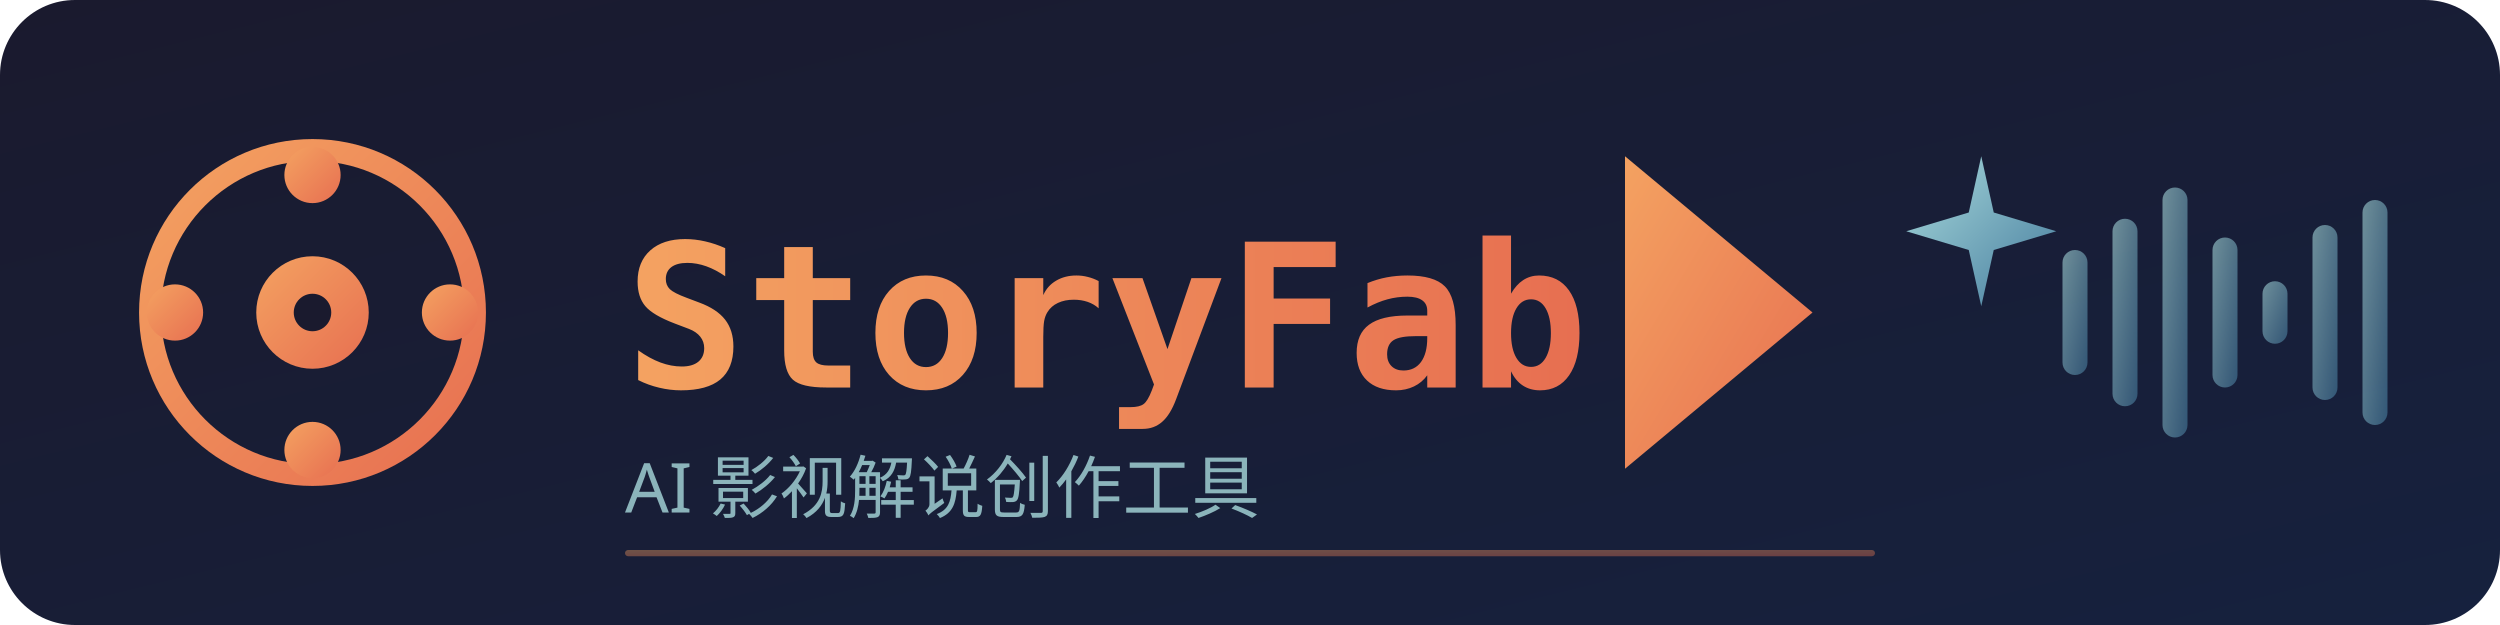
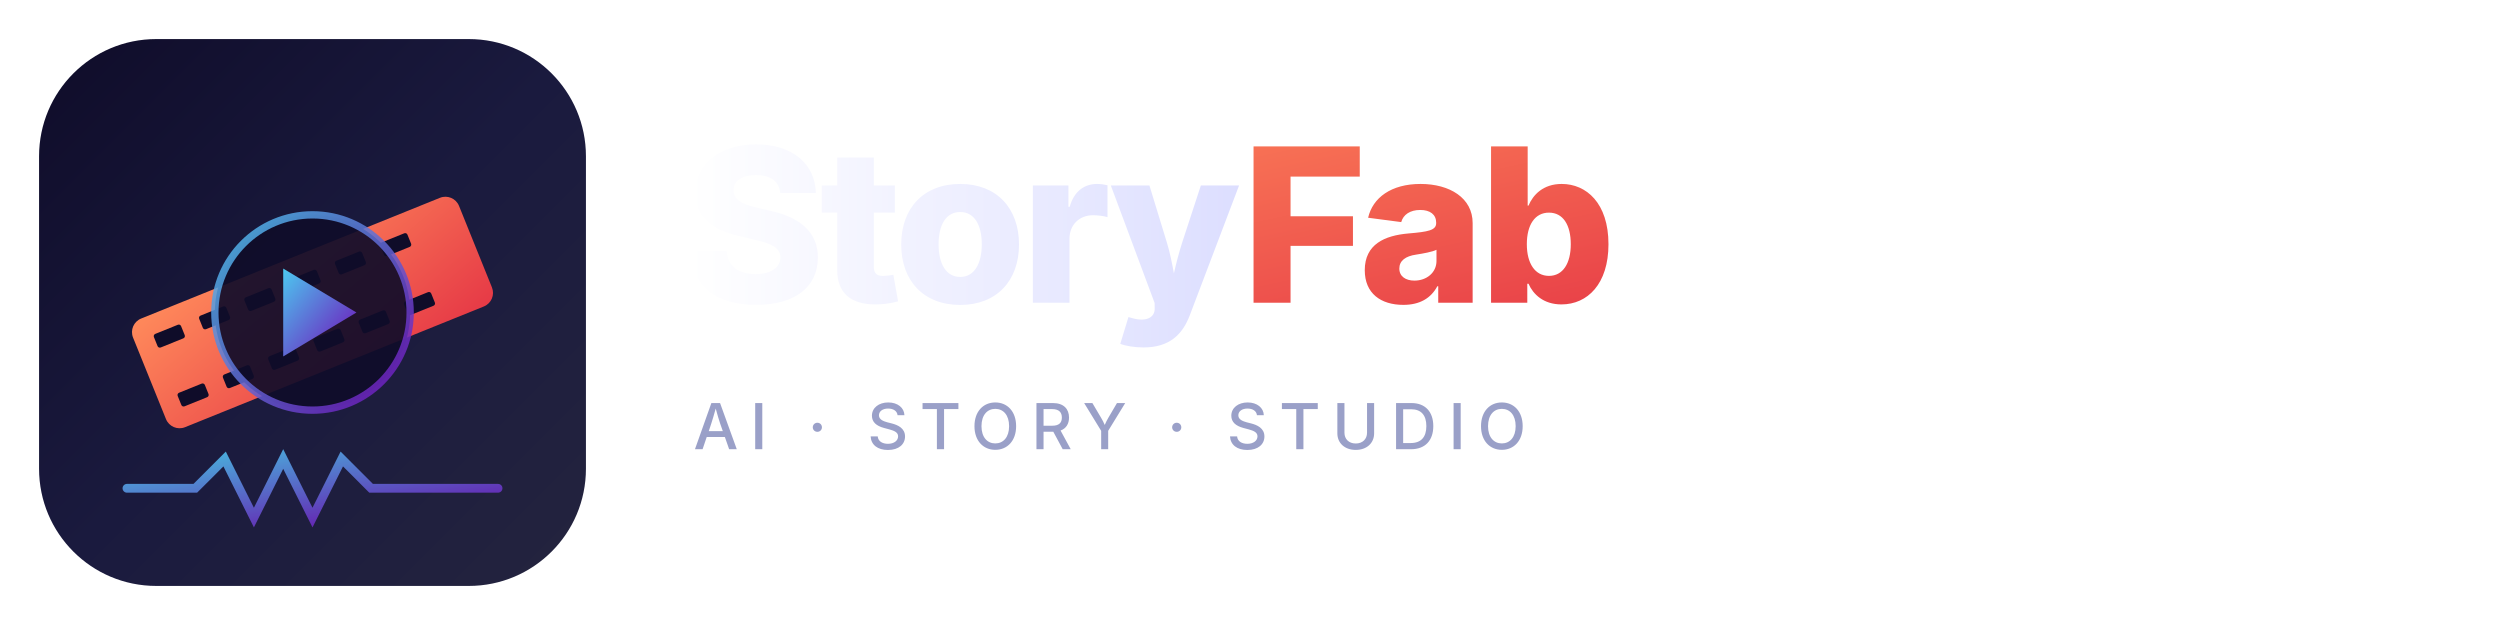
- <svg xmlns="http://www.w3.org/2000/svg" viewBox="0 0 400 100" width="400" height="100">
+ <svg xmlns="http://www.w3.org/2000/svg" viewBox="0 0 512 128" width="512" height="128" role="img" aria-label="StoryFab horizontal logo">
  <defs>
-     <linearGradient id="bg" x1="0%" y1="0%" x2="100%" y2="100%">
-       <stop offset="0%" stop-color="#1a1a2e" />
-       <stop offset="100%" stop-color="#16213e" />
+     <linearGradient id="bgGradH" x1="0%" y1="0%" x2="100%" y2="100%">
+       <stop offset="0%" stop-color="#0f0c29" />
+       <stop offset="50%" stop-color="#1a1a3e" />
+       <stop offset="100%" stop-color="#24243e" />
    </linearGradient>
-     <linearGradient id="film" x1="0%" y1="0%" x2="100%" y2="100%">
-       <stop offset="0%" stop-color="#f4a261" />
-       <stop offset="100%" stop-color="#e76f51" />
+     <linearGradient id="filmGradH" x1="0%" y1="0%" x2="100%" y2="100%">
+       <stop offset="0%" stop-color="#ff8a5b" />
+       <stop offset="100%" stop-color="#e63946" />
    </linearGradient>
-     <linearGradient id="ai" x1="0%" y1="0%" x2="100%" y2="100%">
-       <stop offset="0%" stop-color="#a8dadc" />
-       <stop offset="100%" stop-color="#457b9d" />
+     <linearGradient id="aiGradH" x1="0%" y1="0%" x2="100%" y2="100%">
+       <stop offset="0%" stop-color="#4cc9f0" />
+       <stop offset="100%" stop-color="#7209b7" />
    </linearGradient>
-     <linearGradient id="text" x1="0%" y1="0%" x2="100%" y2="0%">
-       <stop offset="0%" stop-color="#f4a261" />
-       <stop offset="100%" stop-color="#e76f51" />
+     <linearGradient id="textGradH" x1="0%" y1="0%" x2="100%" y2="0%">
+       <stop offset="0%" stop-color="#ffffff" />
+       <stop offset="100%" stop-color="#c5c8ff" />
    </linearGradient>
  </defs>
-   <rect width="400" height="100" rx="12" fill="url(#bg)" />
-   <g transform="translate(20, 20)">
-     <circle cx="30" cy="30" r="26" fill="none" stroke="url(#film)" stroke-width="3.5" />
-     <circle cx="30" cy="30" r="9" fill="url(#film)" />
-     <circle cx="30" cy="8" r="4.5" fill="url(#film)" />
-     <circle cx="30" cy="52" r="4.5" fill="url(#film)" />
-     <circle cx="8" cy="30" r="4.5" fill="url(#film)" />
-     <circle cx="52" cy="30" r="4.5" fill="url(#film)" />
-     <circle cx="30" cy="30" r="3" fill="#1a1a2e" />
+   <g transform="translate(8 8)">
+     <rect width="112" height="112" rx="24" ry="24" fill="url(#bgGradH)" />
+     <g transform="rotate(-22 56 56)">
+       <rect x="20" y="44" width="72" height="24" rx="3" fill="url(#filmGradH)" />
+       <g fill="#0f0c29">
+         <rect x="24" y="48" width="6" height="3" rx="0.5" />
+         <rect x="34" y="48" width="6" height="3" rx="0.5" />
+         <rect x="44" y="48" width="6" height="3" rx="0.5" />
+         <rect x="54" y="48" width="6" height="3" rx="0.5" />
+         <rect x="64" y="48" width="6" height="3" rx="0.5" />
+         <rect x="74" y="48" width="6" height="3" rx="0.5" />
+         <rect x="24" y="61" width="6" height="3" rx="0.5" />
+         <rect x="34" y="61" width="6" height="3" rx="0.5" />
+         <rect x="44" y="61" width="6" height="3" rx="0.5" />
+         <rect x="54" y="61" width="6" height="3" rx="0.5" />
+         <rect x="64" y="61" width="6" height="3" rx="0.5" />
+         <rect x="74" y="61" width="6" height="3" rx="0.5" />
+       </g>
+     </g>
+     <g transform="translate(56 56)">
+       <circle r="20" fill="#0f0c29" opacity="0.92" />
+       <circle r="20" fill="none" stroke="url(#aiGradH)" stroke-width="1.5" opacity="0.85" />
+       <path d="M -6 -9 L 9 0 L -6 9 Z" fill="url(#aiGradH)" />
+     </g>
+     <g stroke="url(#aiGradH)" stroke-width="1.8" stroke-linecap="round" fill="none" opacity="0.9">
+       <polyline points="18,92 32,92 38,86 44,98 50,86 56,98 62,86 68,92 94,92" />
+     </g>
  </g>
-   <path d="M260,25 L290,50 L260,75 Z" fill="url(#film)" />
-   <g transform="translate(305, 25)">
-     <path d="M12,0 L14,9 L24,12 L14,15 L12,24 L10,15 L0,12 L10,9 Z" fill="url(#ai)" />
+   <g transform="translate(140 0)">
+     <text x="0" y="62" font-family="Inter, 'Helvetica Neue', Helvetica, Arial, 'PingFang SC', 'Microsoft YaHei', sans-serif" font-size="44" font-weight="800" letter-spacing="-1.2" fill="url(#textGradH)">Story<tspan fill="url(#filmGradH)">Fab</tspan>
+     </text>
+     <text x="2" y="92" font-family="Inter, 'Helvetica Neue', Helvetica, Arial, 'PingFang SC', 'Microsoft YaHei', sans-serif" font-size="13" font-weight="500" letter-spacing="2.4" fill="#9aa0c8">AI · STORY · STUDIO</text>
  </g>
-   <g transform="translate(330, 30)" opacity="0.6">
-     <rect x="0" y="10" width="4" height="20" rx="2" fill="url(#ai)" />
-     <rect x="8" y="5" width="4" height="30" rx="2" fill="url(#ai)" />
-     <rect x="16" y="0" width="4" height="40" rx="2" fill="url(#ai)" />
-     <rect x="24" y="8" width="4" height="24" rx="2" fill="url(#ai)" />
-     <rect x="32" y="15" width="4" height="10" rx="2" fill="url(#ai)" />
-     <rect x="40" y="6" width="4" height="28" rx="2" fill="url(#ai)" />
-     <rect x="48" y="2" width="4" height="36" rx="2" fill="url(#ai)" />
-   </g>
-   <text x="100" y="62" font-family="monospace" font-size="32" font-weight="bold" fill="url(#text)">StoryFab</text>
-   <text x="100" y="82" font-family="sans-serif" font-size="11" fill="#a8dadc" opacity="0.8">AI 影视解说创作工具</text>
-   <rect x="100" y="88" width="200" height="1" rx="0.5" fill="url(#film)" opacity="0.4" />
</svg>
